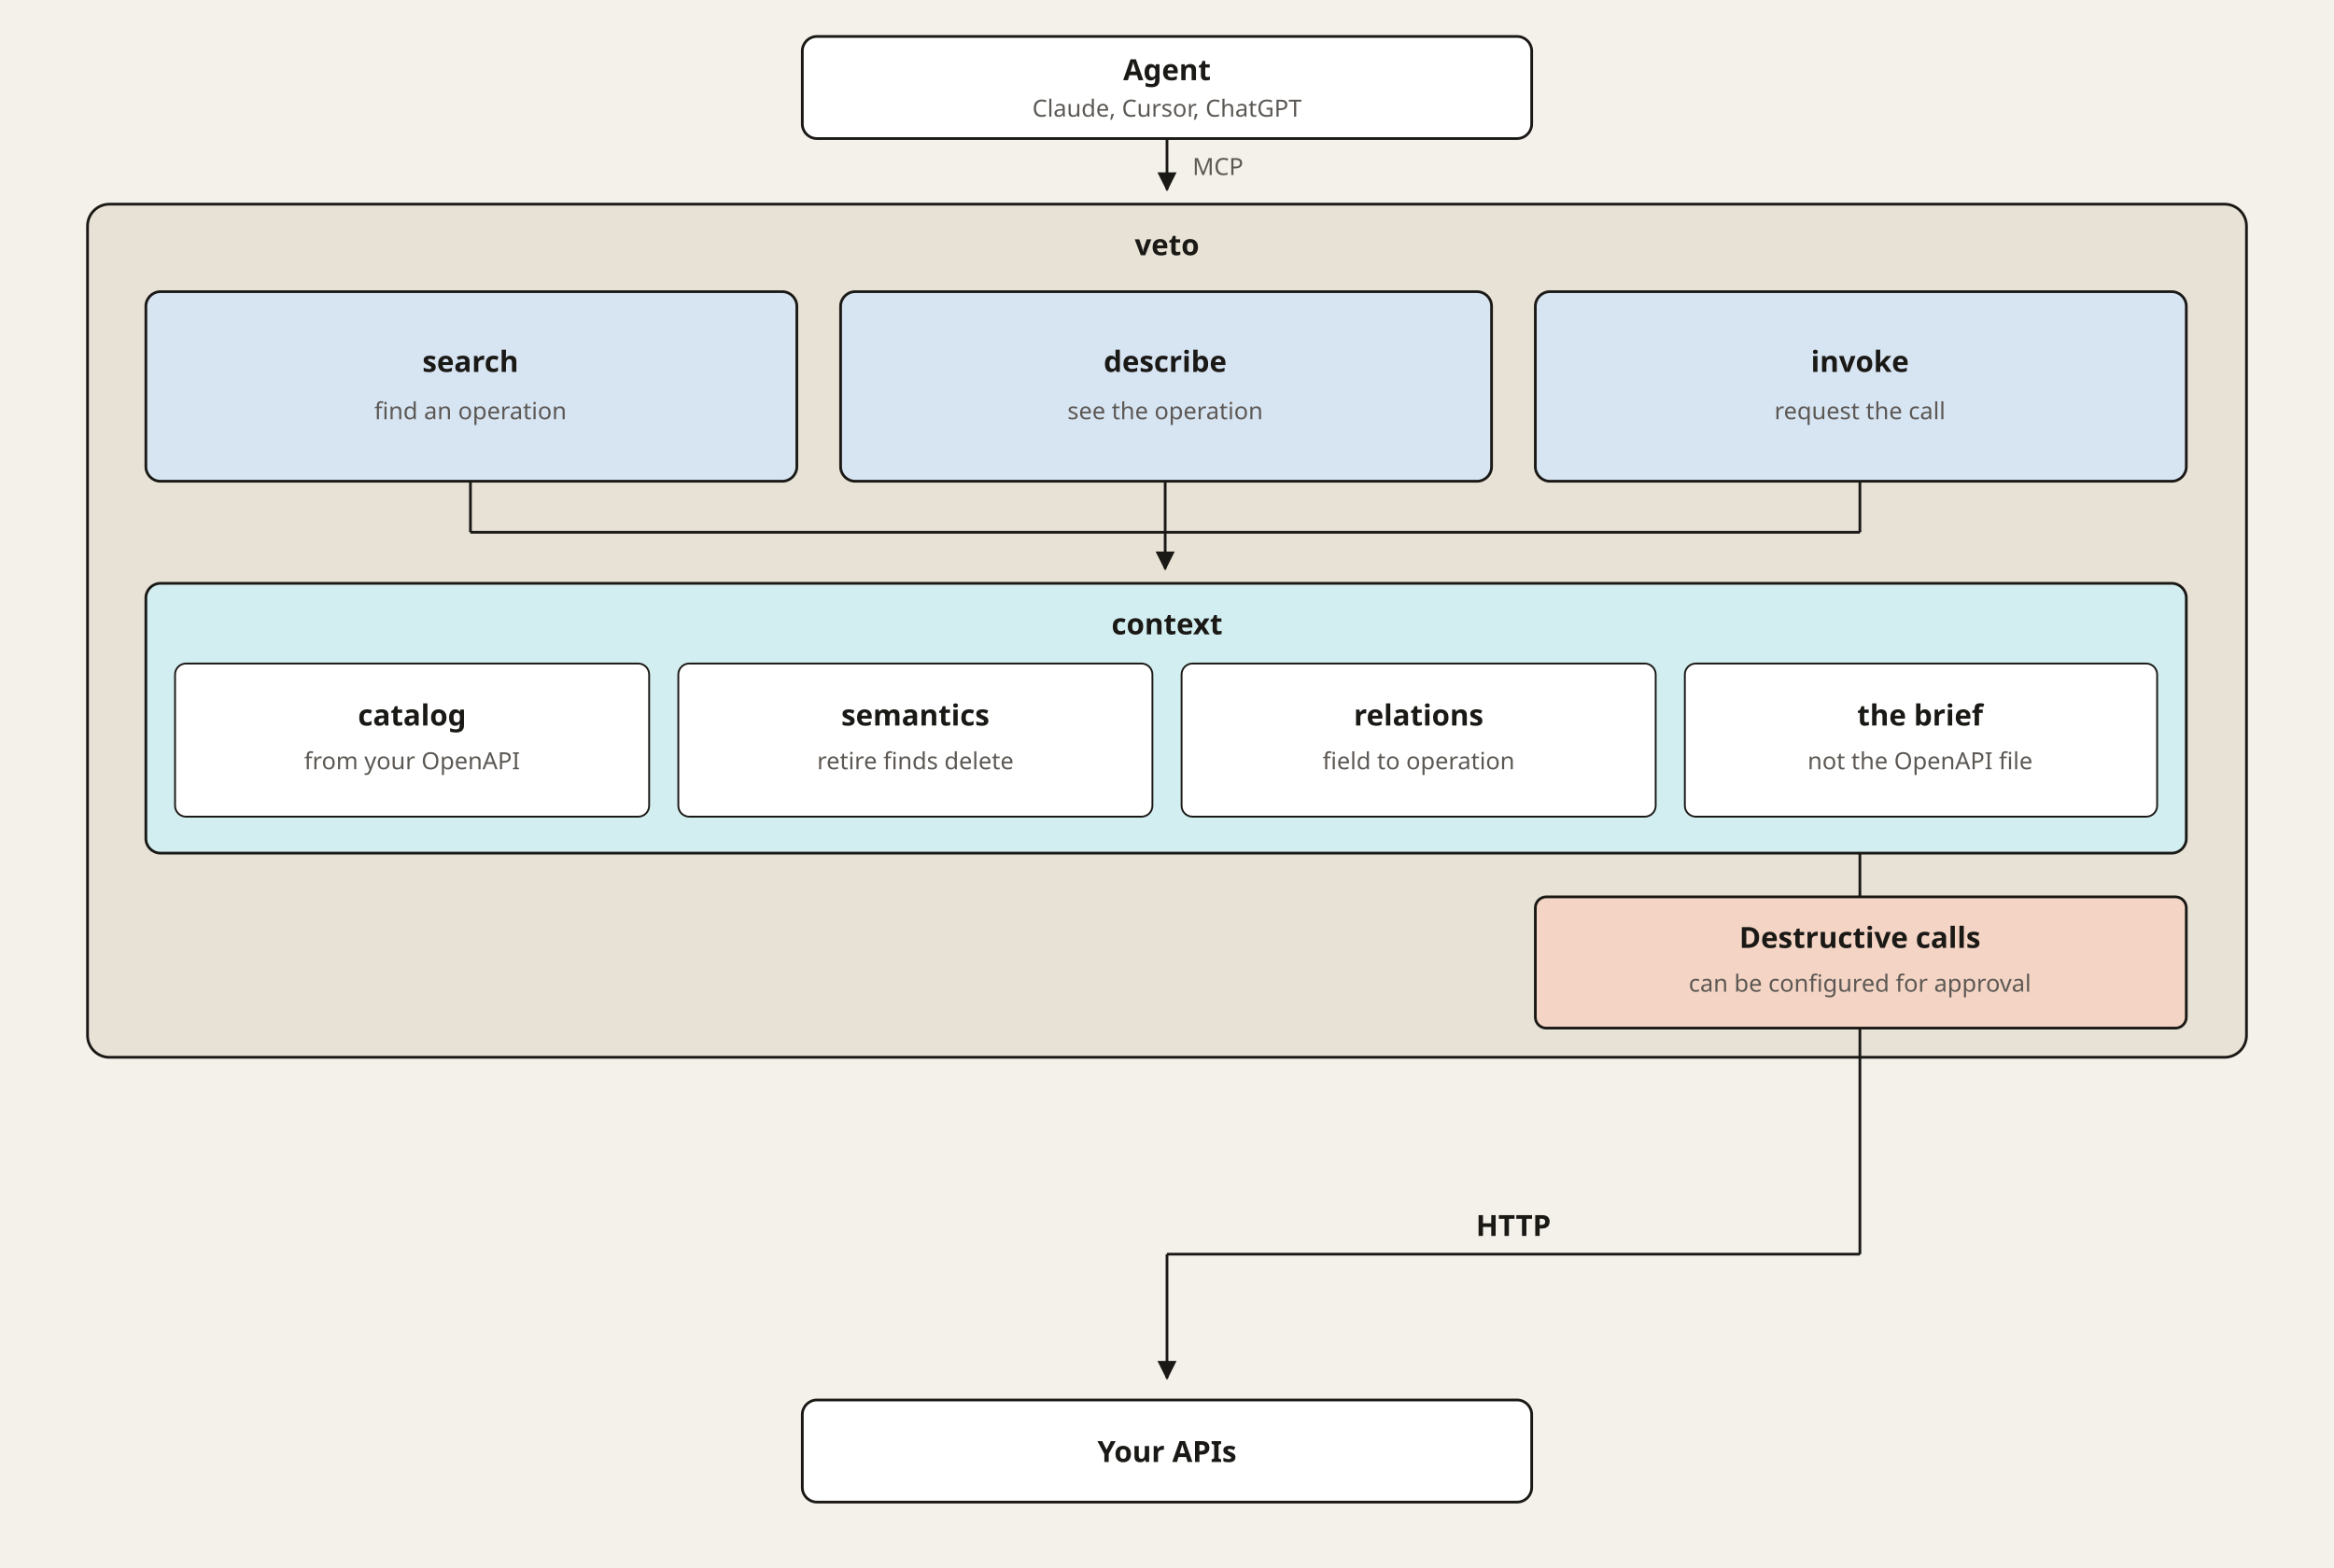
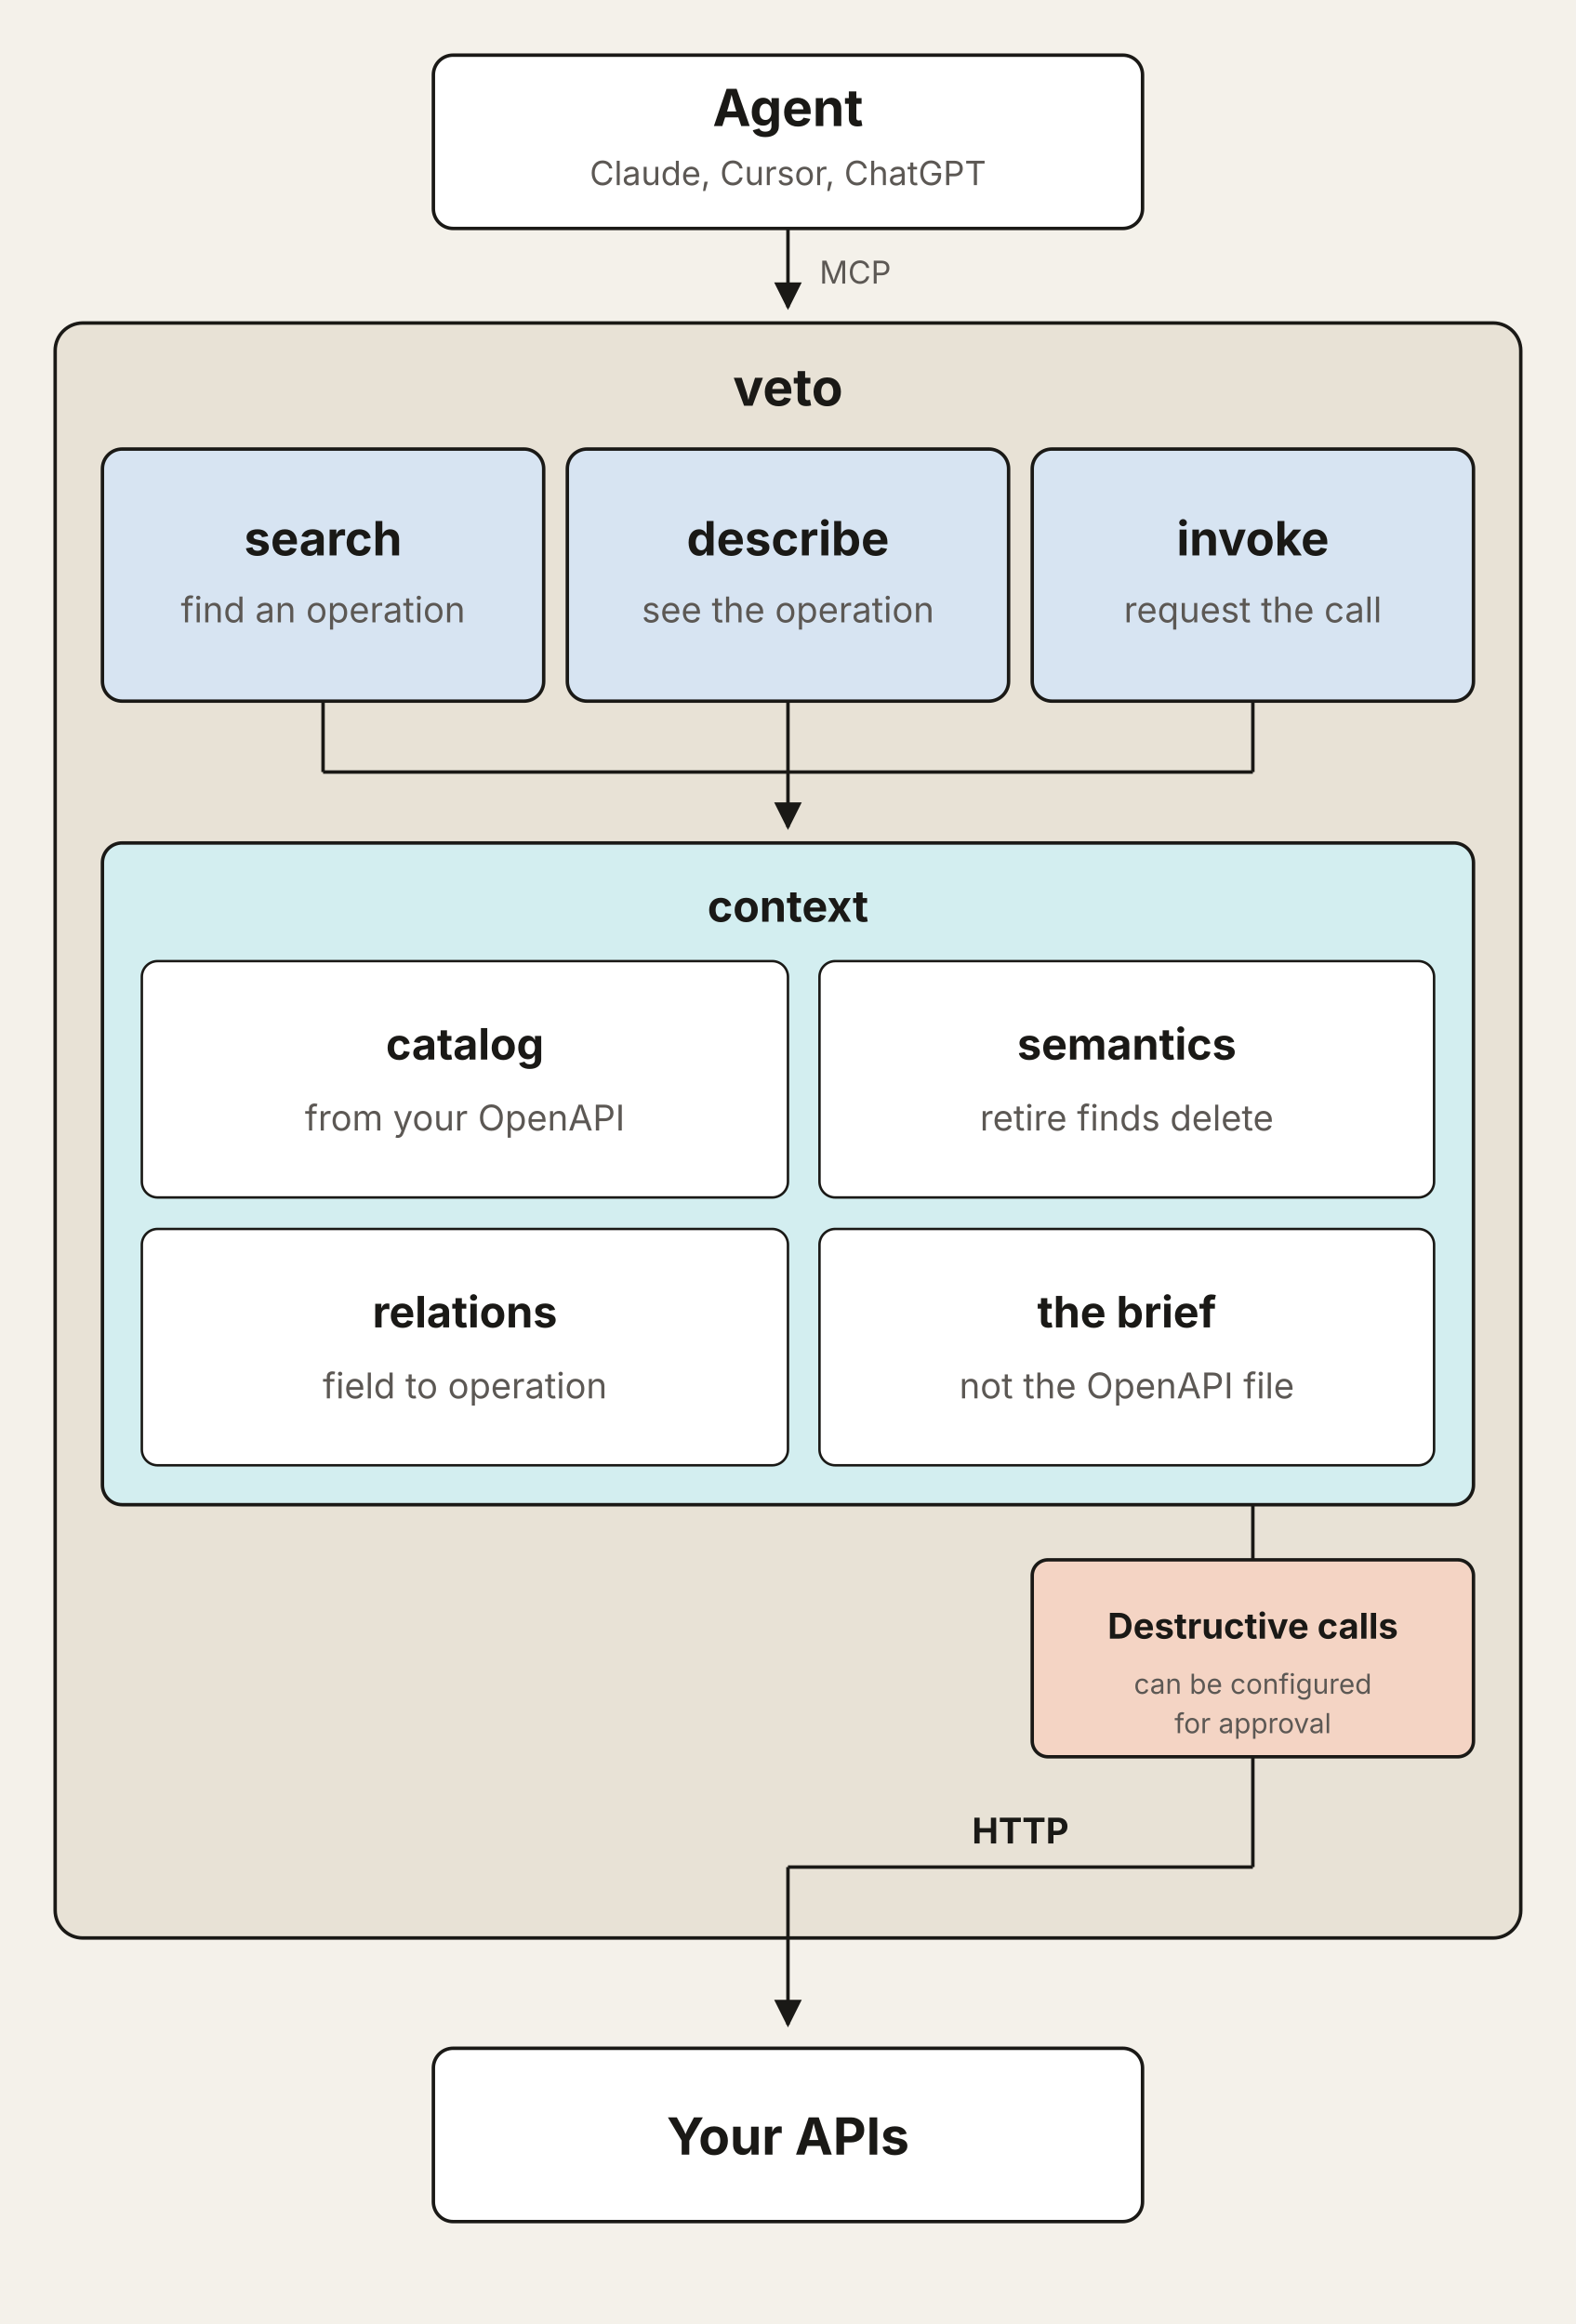
- <svg xmlns="http://www.w3.org/2000/svg" viewBox="0 0 1280 860" role="img" aria-labelledby="veto-runtime-title">
+ <svg xmlns="http://www.w3.org/2000/svg" width="800" height="1180" viewBox="0 0 800 1180" role="img" aria-labelledby="veto-runtime-title">
  <defs>
-     <marker id="veto-runtime-arrow" viewBox="0 0 10 10" refX="9" refY="5" markerWidth="7" markerHeight="7" orient="auto-start-reverse">
+     <marker id="veto-runtime-arrow" viewBox="0 0 10 10" refX="9" refY="5" markerWidth="8" markerHeight="8" orient="auto-start-reverse">
      <path d="M 0 0 L 10 5 L 0 10 z" fill="#1A1916" />
    </marker>
  </defs>
-   <rect width="1280" height="860" fill="#F4F1EA" />
-   <g font-family="ui-sans-serif, system-ui, sans-serif" font-size="16" fill="#1A1916">
-     <rect x="440" y="20" width="400" height="56" rx="8" fill="#FFFFFF" stroke="#1A1916" stroke-width="1.5" />
-     <text x="640" y="44" text-anchor="middle" font-weight="600">Agent</text>
-     <text x="640" y="64" text-anchor="middle" fill="#5C5854" font-size="13">Claude, Cursor, ChatGPT</text>
-     <line x1="640" y1="76" x2="640" y2="104" stroke="#1A1916" stroke-width="1.5" marker-end="url(#veto-runtime-arrow)" />
-     <text x="654" y="96" fill="#5C5854" font-size="13">MCP</text>
-     <rect x="48" y="112" width="1184" height="468" rx="12" fill="#E8E2D6" stroke="#1A1916" stroke-width="1.5" />
-     <text x="640" y="140" text-anchor="middle" font-weight="600">veto</text>
-     <rect x="80" y="160" width="357" height="104" rx="8" fill="#D7E4F2" stroke="#1A1916" stroke-width="1.5" />
-     <text x="258" y="204" text-anchor="middle" font-weight="600">search</text>
-     <text x="258" y="230" text-anchor="middle" fill="#5C5854" font-size="13">find an operation</text>
-     <rect x="461" y="160" width="357" height="104" rx="8" fill="#D7E4F2" stroke="#1A1916" stroke-width="1.5" />
-     <text x="639" y="204" text-anchor="middle" font-weight="600">describe</text>
-     <text x="639" y="230" text-anchor="middle" fill="#5C5854" font-size="13">see the operation</text>
-     <rect x="842" y="160" width="357" height="104" rx="8" fill="#D7E4F2" stroke="#1A1916" stroke-width="1.5" />
-     <text x="1020" y="204" text-anchor="middle" font-weight="600">invoke</text>
-     <text x="1020" y="230" text-anchor="middle" fill="#5C5854" font-size="13">request the call</text>
-     <line x1="258" y1="264" x2="258" y2="292" stroke="#1A1916" stroke-width="1.5" />
-     <line x1="639" y1="264" x2="639" y2="292" stroke="#1A1916" stroke-width="1.5" />
-     <line x1="1020" y1="264" x2="1020" y2="292" stroke="#1A1916" stroke-width="1.5" />
-     <line x1="258" y1="292" x2="1020" y2="292" stroke="#1A1916" stroke-width="1.5" />
-     <line x1="639" y1="292" x2="639" y2="312" stroke="#1A1916" stroke-width="1.5" marker-end="url(#veto-runtime-arrow)" />
-     <rect x="80" y="320" width="1119" height="148" rx="8" fill="#D3EEF0" stroke="#1A1916" stroke-width="1.5" />
-     <text x="640" y="348" text-anchor="middle" font-weight="600">context</text>
-     <rect x="96" y="364" width="260" height="84" rx="6" fill="#FFFFFF" stroke="#1A1916" stroke-width="1" />
-     <text x="226" y="398" text-anchor="middle" font-weight="600">catalog</text>
-     <text x="226" y="422" text-anchor="middle" fill="#5C5854" font-size="13">from your OpenAPI</text>
-     <rect x="372" y="364" width="260" height="84" rx="6" fill="#FFFFFF" stroke="#1A1916" stroke-width="1" />
-     <text x="502" y="398" text-anchor="middle" font-weight="600">semantics</text>
-     <text x="502" y="422" text-anchor="middle" fill="#5C5854" font-size="13">retire finds delete</text>
-     <rect x="648" y="364" width="260" height="84" rx="6" fill="#FFFFFF" stroke="#1A1916" stroke-width="1" />
-     <text x="778" y="398" text-anchor="middle" font-weight="600">relations</text>
-     <text x="778" y="422" text-anchor="middle" fill="#5C5854" font-size="13">field to operation</text>
-     <rect x="924" y="364" width="259" height="84" rx="6" fill="#FFFFFF" stroke="#1A1916" stroke-width="1" />
-     <text x="1053" y="398" text-anchor="middle" font-weight="600">the brief</text>
-     <text x="1053" y="422" text-anchor="middle" fill="#5C5854" font-size="13">not the OpenAPI file</text>
-     <line x1="1020" y1="468" x2="1020" y2="492" stroke="#1A1916" stroke-width="1.5" />
-     <rect x="842" y="492" width="357" height="72" rx="6" fill="#F4D4C4" stroke="#1A1916" stroke-width="1.5" />
-     <text x="1020" y="520" text-anchor="middle" font-weight="600">Destructive calls</text>
-     <text x="1020" y="544" text-anchor="middle" fill="#5C5854" font-size="13">can be configured for approval</text>
-     <line x1="1020" y1="564" x2="1020" y2="688" stroke="#1A1916" stroke-width="1.5" />
-     <line x1="1020" y1="688" x2="640" y2="688" stroke="#1A1916" stroke-width="1.5" />
-     <text x="830" y="678" text-anchor="middle" font-weight="600">HTTP</text>
-     <line x1="640" y1="688" x2="640" y2="756" stroke="#1A1916" stroke-width="1.5" marker-end="url(#veto-runtime-arrow)" />
-     <rect x="440" y="768" width="400" height="56" rx="8" fill="#FFFFFF" stroke="#1A1916" stroke-width="1.5" />
-     <text x="640" y="802" text-anchor="middle" font-weight="600">Your APIs</text>
+   <rect width="800" height="1180" fill="#F4F1EA" />
+   <g font-family="ui-sans-serif, system-ui, -apple-system, sans-serif" fill="#1A1916">
+     <rect x="220" y="28" width="360" height="88" rx="10" fill="#FFFFFF" stroke="#1A1916" stroke-width="1.75" />
+     <text x="400" y="64" text-anchor="middle" font-size="26" font-weight="650">Agent</text>
+     <text x="400" y="94" text-anchor="middle" font-size="17" fill="#5C5854">Claude, Cursor, ChatGPT</text>
+     <line x1="400" y1="116" x2="400" y2="156" stroke="#1A1916" stroke-width="1.75" marker-end="url(#veto-runtime-arrow)" />
+     <text x="416" y="144" font-size="16" fill="#5C5854">MCP</text>
+     <rect x="28" y="164" width="744" height="820" rx="14" fill="#E8E2D6" stroke="#1A1916" stroke-width="1.75" />
+     <text x="400" y="206" text-anchor="middle" font-size="26" font-weight="650">veto</text>
+     <rect x="52" y="228" width="224" height="128" rx="10" fill="#D7E4F2" stroke="#1A1916" stroke-width="1.75" />
+     <text x="164" y="282" text-anchor="middle" font-size="24" font-weight="650">search</text>
+     <text x="164" y="316" text-anchor="middle" font-size="18" fill="#5C5854">find an operation</text>
+     <rect x="288" y="228" width="224" height="128" rx="10" fill="#D7E4F2" stroke="#1A1916" stroke-width="1.75" />
+     <text x="400" y="282" text-anchor="middle" font-size="24" font-weight="650">describe</text>
+     <text x="400" y="316" text-anchor="middle" font-size="18" fill="#5C5854">see the operation</text>
+     <rect x="524" y="228" width="224" height="128" rx="10" fill="#D7E4F2" stroke="#1A1916" stroke-width="1.75" />
+     <text x="636" y="282" text-anchor="middle" font-size="24" font-weight="650">invoke</text>
+     <text x="636" y="316" text-anchor="middle" font-size="18" fill="#5C5854">request the call</text>
+     <line x1="164" y1="356" x2="164" y2="392" stroke="#1A1916" stroke-width="1.75" />
+     <line x1="400" y1="356" x2="400" y2="392" stroke="#1A1916" stroke-width="1.75" />
+     <line x1="636" y1="356" x2="636" y2="392" stroke="#1A1916" stroke-width="1.75" />
+     <line x1="164" y1="392" x2="636" y2="392" stroke="#1A1916" stroke-width="1.75" />
+     <line x1="400" y1="392" x2="400" y2="420" stroke="#1A1916" stroke-width="1.75" marker-end="url(#veto-runtime-arrow)" />
+     <rect x="52" y="428" width="696" height="336" rx="10" fill="#D3EEF0" stroke="#1A1916" stroke-width="1.75" />
+     <text x="400" y="468" text-anchor="middle" font-size="22" font-weight="650">context</text>
+     <rect x="72" y="488" width="328" height="120" rx="8" fill="#FFFFFF" stroke="#1A1916" stroke-width="1.25" />
+     <text x="236" y="538" text-anchor="middle" font-size="22" font-weight="650">catalog</text>
+     <text x="236" y="574" text-anchor="middle" font-size="18" fill="#5C5854">from your OpenAPI</text>
+     <rect x="416" y="488" width="312" height="120" rx="8" fill="#FFFFFF" stroke="#1A1916" stroke-width="1.25" />
+     <text x="572" y="538" text-anchor="middle" font-size="22" font-weight="650">semantics</text>
+     <text x="572" y="574" text-anchor="middle" font-size="18" fill="#5C5854">retire finds delete</text>
+     <rect x="72" y="624" width="328" height="120" rx="8" fill="#FFFFFF" stroke="#1A1916" stroke-width="1.25" />
+     <text x="236" y="674" text-anchor="middle" font-size="22" font-weight="650">relations</text>
+     <text x="236" y="710" text-anchor="middle" font-size="18" fill="#5C5854">field to operation</text>
+     <rect x="416" y="624" width="312" height="120" rx="8" fill="#FFFFFF" stroke="#1A1916" stroke-width="1.25" />
+     <text x="572" y="674" text-anchor="middle" font-size="22" font-weight="650">the brief</text>
+     <text x="572" y="710" text-anchor="middle" font-size="18" fill="#5C5854">not the OpenAPI file</text>
+     <line x1="636" y1="764" x2="636" y2="792" stroke="#1A1916" stroke-width="1.75" />
+     <rect x="524" y="792" width="224" height="100" rx="8" fill="#F4D4C4" stroke="#1A1916" stroke-width="1.75" />
+     <text x="636" y="832" text-anchor="middle" font-size="18" font-weight="650">Destructive calls</text>
+     <text x="636" y="860" text-anchor="middle" font-size="14" fill="#5C5854">can be configured</text>
+     <text x="636" y="880" text-anchor="middle" font-size="14" fill="#5C5854">for approval</text>
+     <line x1="636" y1="892" x2="636" y2="948" stroke="#1A1916" stroke-width="1.75" />
+     <line x1="636" y1="948" x2="400" y2="948" stroke="#1A1916" stroke-width="1.75" />
+     <text x="518" y="936" text-anchor="middle" font-size="18" font-weight="650">HTTP</text>
  </g>
+   <line x1="400" y1="948" x2="400" y2="1028" stroke="#1A1916" stroke-width="1.75" marker-end="url(#veto-runtime-arrow)" />
+   <rect x="220" y="1040" width="360" height="88" rx="10" fill="#FFFFFF" stroke="#1A1916" stroke-width="1.75" />
+   <text x="400" y="1094" text-anchor="middle" font-family="ui-sans-serif, system-ui, -apple-system, sans-serif" font-size="26" font-weight="650" fill="#1A1916">Your APIs</text>
</svg>
